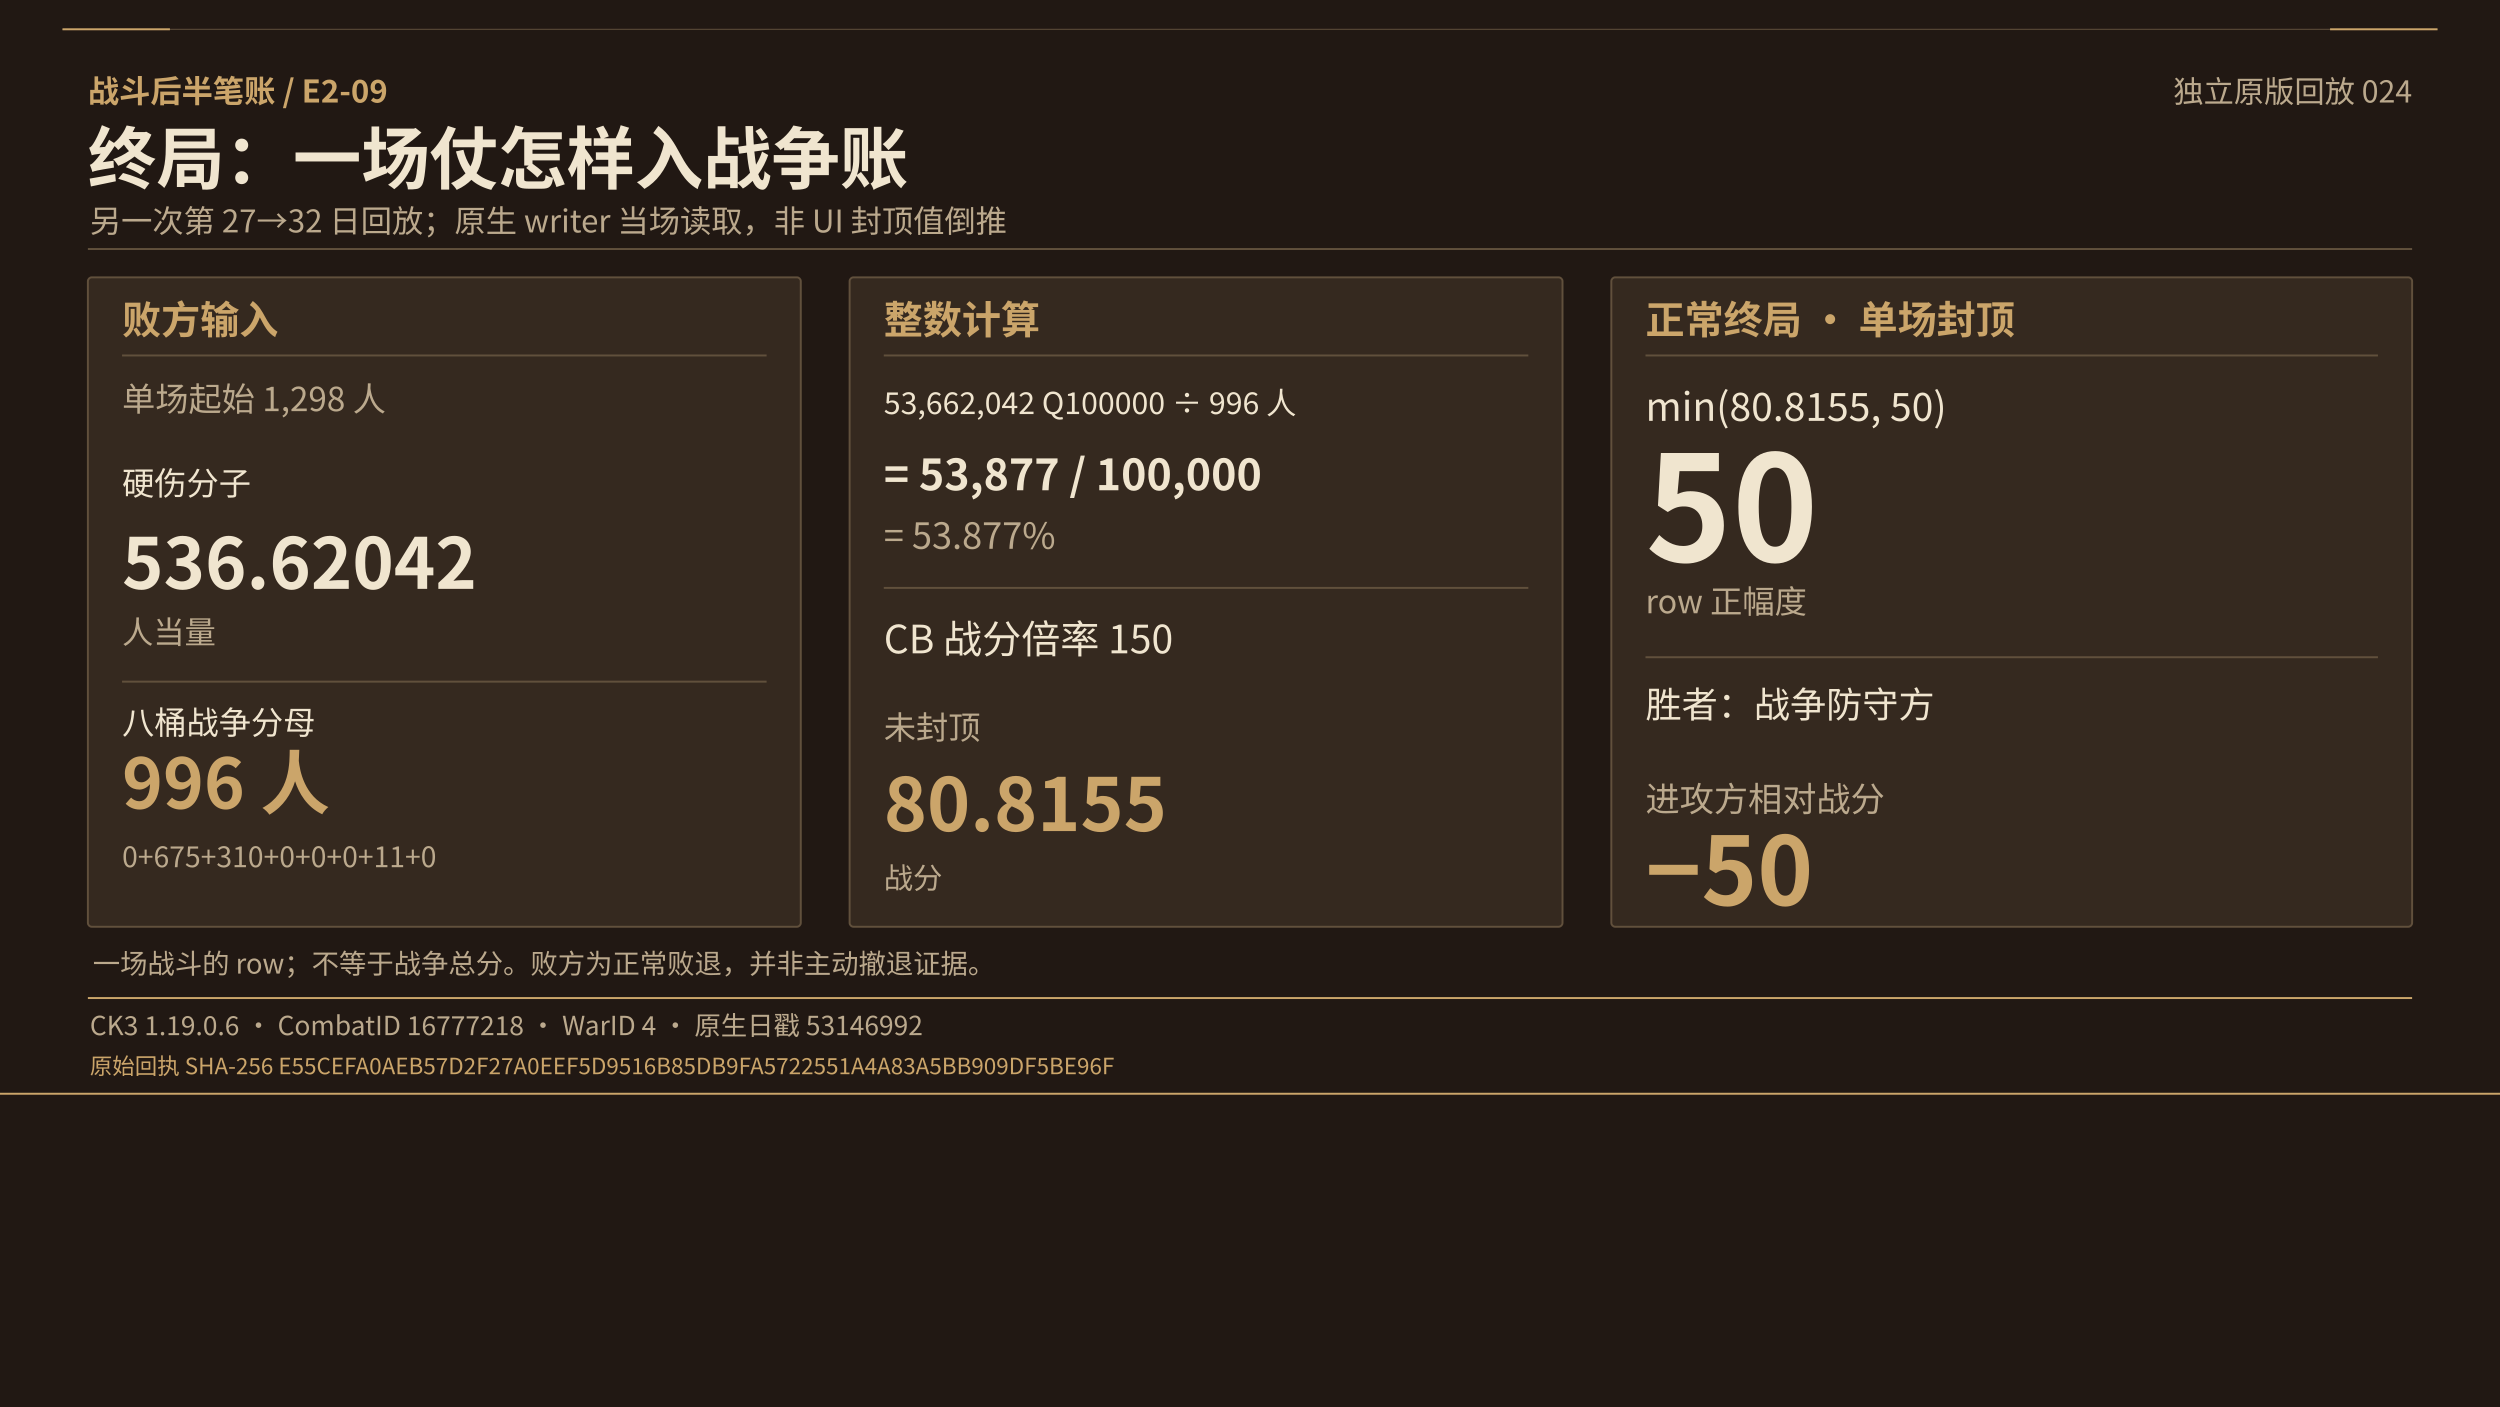
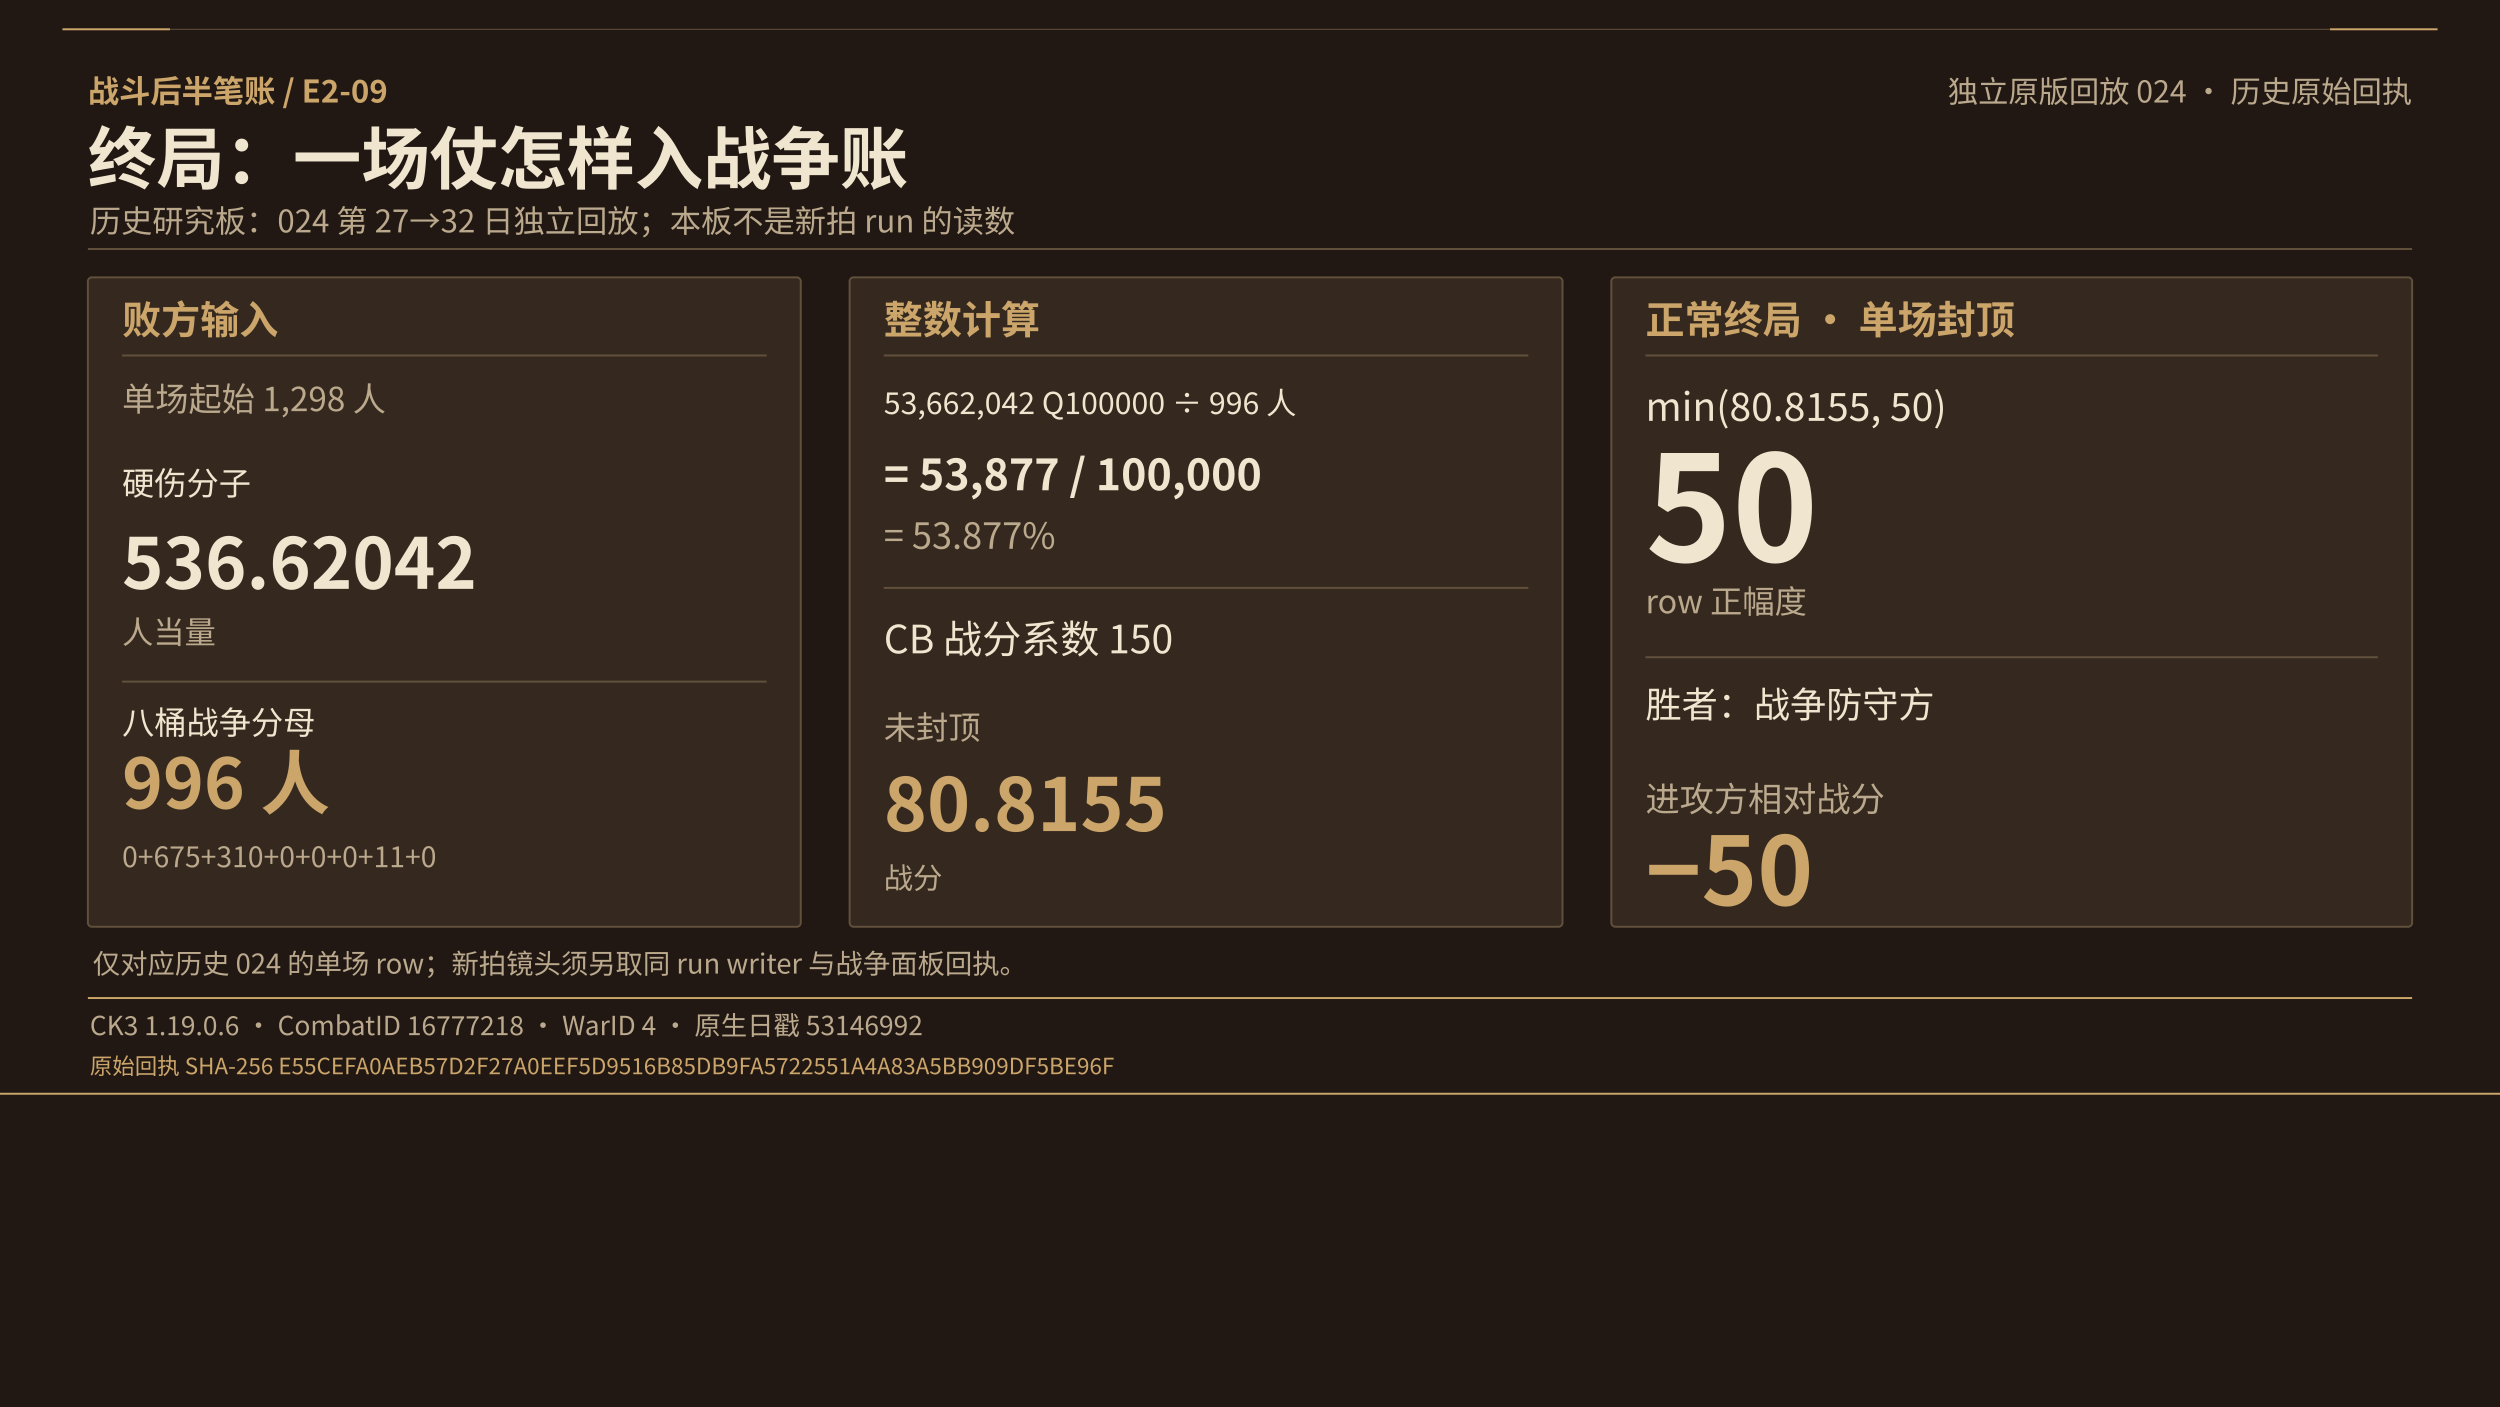
<svg xmlns="http://www.w3.org/2000/svg" width="2560" height="1440" viewBox="0 0 2560 1440" role="img">
  <rect x="0" y="0" width="2560" height="1440" rx="0" fill="#211813" stroke="#211813" stroke-width="2" />
  <line x1="64" y1="30" x2="2496" y2="30" stroke="#61503C" stroke-width="1" />
  <line x1="64" y1="30" x2="174" y2="30" stroke="#CBA56A" stroke-width="2" />
  <line x1="2386" y1="30" x2="2496" y2="30" stroke="#CBA56A" stroke-width="2" />
  <text x="90" y="105" fill="#CBA56A" font-family="Microsoft YaHei, Noto Sans CJK SC, sans-serif" font-size="32" font-weight="700" text-anchor="start">战斗后半笔账  /  E2-09</text>
-   <text x="2470" y="105" fill="#BBA98D" font-family="Microsoft YaHei, Noto Sans CJK SC, sans-serif" font-size="31" font-weight="400" text-anchor="end">独立原版回放 024</text>
+   <text x="2470" y="105" fill="#BBA98D" font-family="Microsoft YaHei, Noto Sans CJK SC, sans-serif" font-size="31" font-weight="400" text-anchor="end">独立原版回放 024 · 历史原始回执</text>
  <text x="90" y="188" fill="#F0E5CF" font-family="Microsoft YaHei, Noto Sans CJK SC, sans-serif" font-size="70" font-weight="700" text-anchor="start">终局：一场仗怎样入战争账</text>
-   <text x="92" y="238" fill="#BBA98D" font-family="Microsoft YaHei, Noto Sans CJK SC, sans-serif" font-size="32" font-weight="400" text-anchor="start">另一次第 27→32 日回放；原生 writer 当场读取，非 UI 封顶值倒推</text>
+   <text x="92" y="238" fill="#BBA98D" font-family="Microsoft YaHei, Noto Sans CJK SC, sans-serif" font-size="32" font-weight="400" text-anchor="start">历史研究板：024 第 27→32 日独立回放；本板不是新拍 run 的读数</text>
  <line x1="90" y1="255" x2="2470" y2="255" stroke="#61503C" stroke-width="2" />
  <line x1="90" y1="1022" x2="2470" y2="1022" stroke="#CBA56A" stroke-width="2" />
  <text x="92" y="1060" fill="#BBA98D" font-family="Microsoft YaHei, Noto Sans CJK SC, sans-serif" font-size="27" font-weight="400" text-anchor="start">CK3 1.19.0.6  ·  CombatID 16777218  ·  WarID 4  ·  原生日戳 53146992</text>
  <text x="92" y="1100" fill="#CBA56A" font-family="Microsoft YaHei, Noto Sans CJK SC, sans-serif" font-size="23" font-weight="400" text-anchor="start">原始回执 SHA-256  E55CEFA0AEB57D2F27A0EEF5D9516B85DB9FA5722551A4A83A5BB909DF5BE96F</text>
  <line x1="0" y1="1120" x2="2560" y2="1120" stroke="#CBA56A" stroke-width="2" />
  <rect x="90" y="284" width="730" height="665" rx="4" fill="#35291F" stroke="#61503C" stroke-width="2" />
  <rect x="870" y="284" width="730" height="665" rx="4" fill="#35291F" stroke="#61503C" stroke-width="2" />
  <rect x="1650" y="284" width="820" height="665" rx="4" fill="#35291F" stroke="#61503C" stroke-width="2" />
  <text x="125" y="342" fill="#CBA56A" font-family="Microsoft YaHei, Noto Sans CJK SC, sans-serif" font-size="40" font-weight="700" text-anchor="start">败方输入</text>
  <line x1="125" y1="364" x2="785" y2="364" stroke="#61503C" stroke-width="2" />
  <text x="125" y="421" fill="#BBA98D" font-family="Microsoft YaHei, Noto Sans CJK SC, sans-serif" font-size="34" font-weight="400" text-anchor="start">单场起始 1,298 人</text>
  <text x="125" y="507" fill="#F0E5CF" font-family="Microsoft YaHei, Noto Sans CJK SC, sans-serif" font-size="33" font-weight="400" text-anchor="start">硬伤分子</text>
  <text x="125" y="603" fill="#F0E5CF" font-family="Microsoft YaHei, Noto Sans CJK SC, sans-serif" font-size="72" font-weight="700" text-anchor="start">536.62042</text>
  <text x="125" y="659" fill="#BBA98D" font-family="Microsoft YaHei, Noto Sans CJK SC, sans-serif" font-size="32" font-weight="400" text-anchor="start">人当量</text>
  <line x1="125" y1="698" x2="785" y2="698" stroke="#61503C" stroke-width="2" />
  <text x="125" y="752" fill="#F0E5CF" font-family="Microsoft YaHei, Noto Sans CJK SC, sans-serif" font-size="33" font-weight="400" text-anchor="start">八桶战争分母</text>
  <text x="125" y="828" fill="#CBA56A" font-family="Microsoft YaHei, Noto Sans CJK SC, sans-serif" font-size="71" font-weight="700" text-anchor="start">996 人</text>
  <text x="125" y="888" fill="#BBA98D" font-family="Microsoft YaHei, Noto Sans CJK SC, sans-serif" font-size="29" font-weight="400" text-anchor="start">0+675+310+0+0+0+11+0</text>
  <text x="905" y="342" fill="#CBA56A" font-family="Microsoft YaHei, Noto Sans CJK SC, sans-serif" font-size="40" font-weight="700" text-anchor="start">整数计算</text>
  <line x1="905" y1="364" x2="1565" y2="364" stroke="#61503C" stroke-width="2" />
  <text x="905" y="424" fill="#F0E5CF" font-family="Microsoft YaHei, Noto Sans CJK SC, sans-serif" font-size="31" font-weight="400" text-anchor="start">53,662,042 Q100000 ÷ 996 人</text>
  <text x="905" y="502" fill="#F0E5CF" font-family="Microsoft YaHei, Noto Sans CJK SC, sans-serif" font-size="44" font-weight="700" text-anchor="start">= 53,877 / 100,000</text>
  <text x="905" y="562" fill="#BBA98D" font-family="Microsoft YaHei, Noto Sans CJK SC, sans-serif" font-size="37" font-weight="400" text-anchor="start">= 53.877%</text>
  <line x1="905" y1="602" x2="1565" y2="602" stroke="#61503C" stroke-width="2" />
-   <text x="905" y="669" fill="#F0E5CF" font-family="Microsoft YaHei, Noto Sans CJK SC, sans-serif" font-size="40" font-weight="400" text-anchor="start">CB 战分倍率 150</text>
+   <text x="905" y="669" fill="#F0E5CF" font-family="Microsoft YaHei, Noto Sans CJK SC, sans-serif" font-size="40" font-weight="400" text-anchor="start">CB 战分系数 150</text>
  <text x="905" y="757" fill="#BBA98D" font-family="Microsoft YaHei, Noto Sans CJK SC, sans-serif" font-size="33" font-weight="400" text-anchor="start">未封顶</text>
  <text x="905" y="851" fill="#CBA56A" font-family="Microsoft YaHei, Noto Sans CJK SC, sans-serif" font-size="75" font-weight="700" text-anchor="start">80.8155</text>
  <text x="905" y="910" fill="#BBA98D" font-family="Microsoft YaHei, Noto Sans CJK SC, sans-serif" font-size="30" font-weight="400" text-anchor="start">战分</text>
  <text x="1685" y="342" fill="#CBA56A" font-family="Microsoft YaHei, Noto Sans CJK SC, sans-serif" font-size="40" font-weight="700" text-anchor="start">正常终局 · 单场封顶</text>
  <line x1="1685" y1="364" x2="2435" y2="364" stroke="#61503C" stroke-width="2" />
  <text x="1685" y="431" fill="#F0E5CF" font-family="Microsoft YaHei, Noto Sans CJK SC, sans-serif" font-size="40" font-weight="400" text-anchor="start">min(80.8155, 50)</text>
  <text x="1685" y="575" fill="#F0E5CF" font-family="Microsoft YaHei, Noto Sans CJK SC, sans-serif" font-size="150" font-weight="700" text-anchor="start">50</text>
  <text x="1685" y="628" fill="#BBA98D" font-family="Microsoft YaHei, Noto Sans CJK SC, sans-serif" font-size="33" font-weight="400" text-anchor="start">row 正幅度</text>
  <line x1="1685" y1="673" x2="2435" y2="673" stroke="#61503C" stroke-width="2" />
  <text x="1685" y="735" fill="#F0E5CF" font-family="Microsoft YaHei, Noto Sans CJK SC, sans-serif" font-size="37" font-weight="400" text-anchor="start">胜者：战争防守方</text>
  <text x="1685" y="831" fill="#BBA98D" font-family="Microsoft YaHei, Noto Sans CJK SC, sans-serif" font-size="35" font-weight="400" text-anchor="start">进攻方相对战分</text>
  <text x="1685" y="927" fill="#CBA56A" font-family="Microsoft YaHei, Noto Sans CJK SC, sans-serif" font-size="97" font-weight="700" text-anchor="start">−50</text>
-   <text x="95" y="997" fill="#BBA98D" font-family="Microsoft YaHei, Noto Sans CJK SC, sans-serif" font-size="28" font-weight="400" text-anchor="start">一场战斗的 row；不等于战争总分。败方为正常败退，并非主动撤退证据。</text>
+   <text x="95" y="997" fill="#BBA98D" font-family="Microsoft YaHei, Noto Sans CJK SC, sans-serif" font-size="28" font-weight="400" text-anchor="start">仅对应历史 024 的单场 row；新拍镜头须另取同 run writer 与战争面板回执。</text>
</svg>
